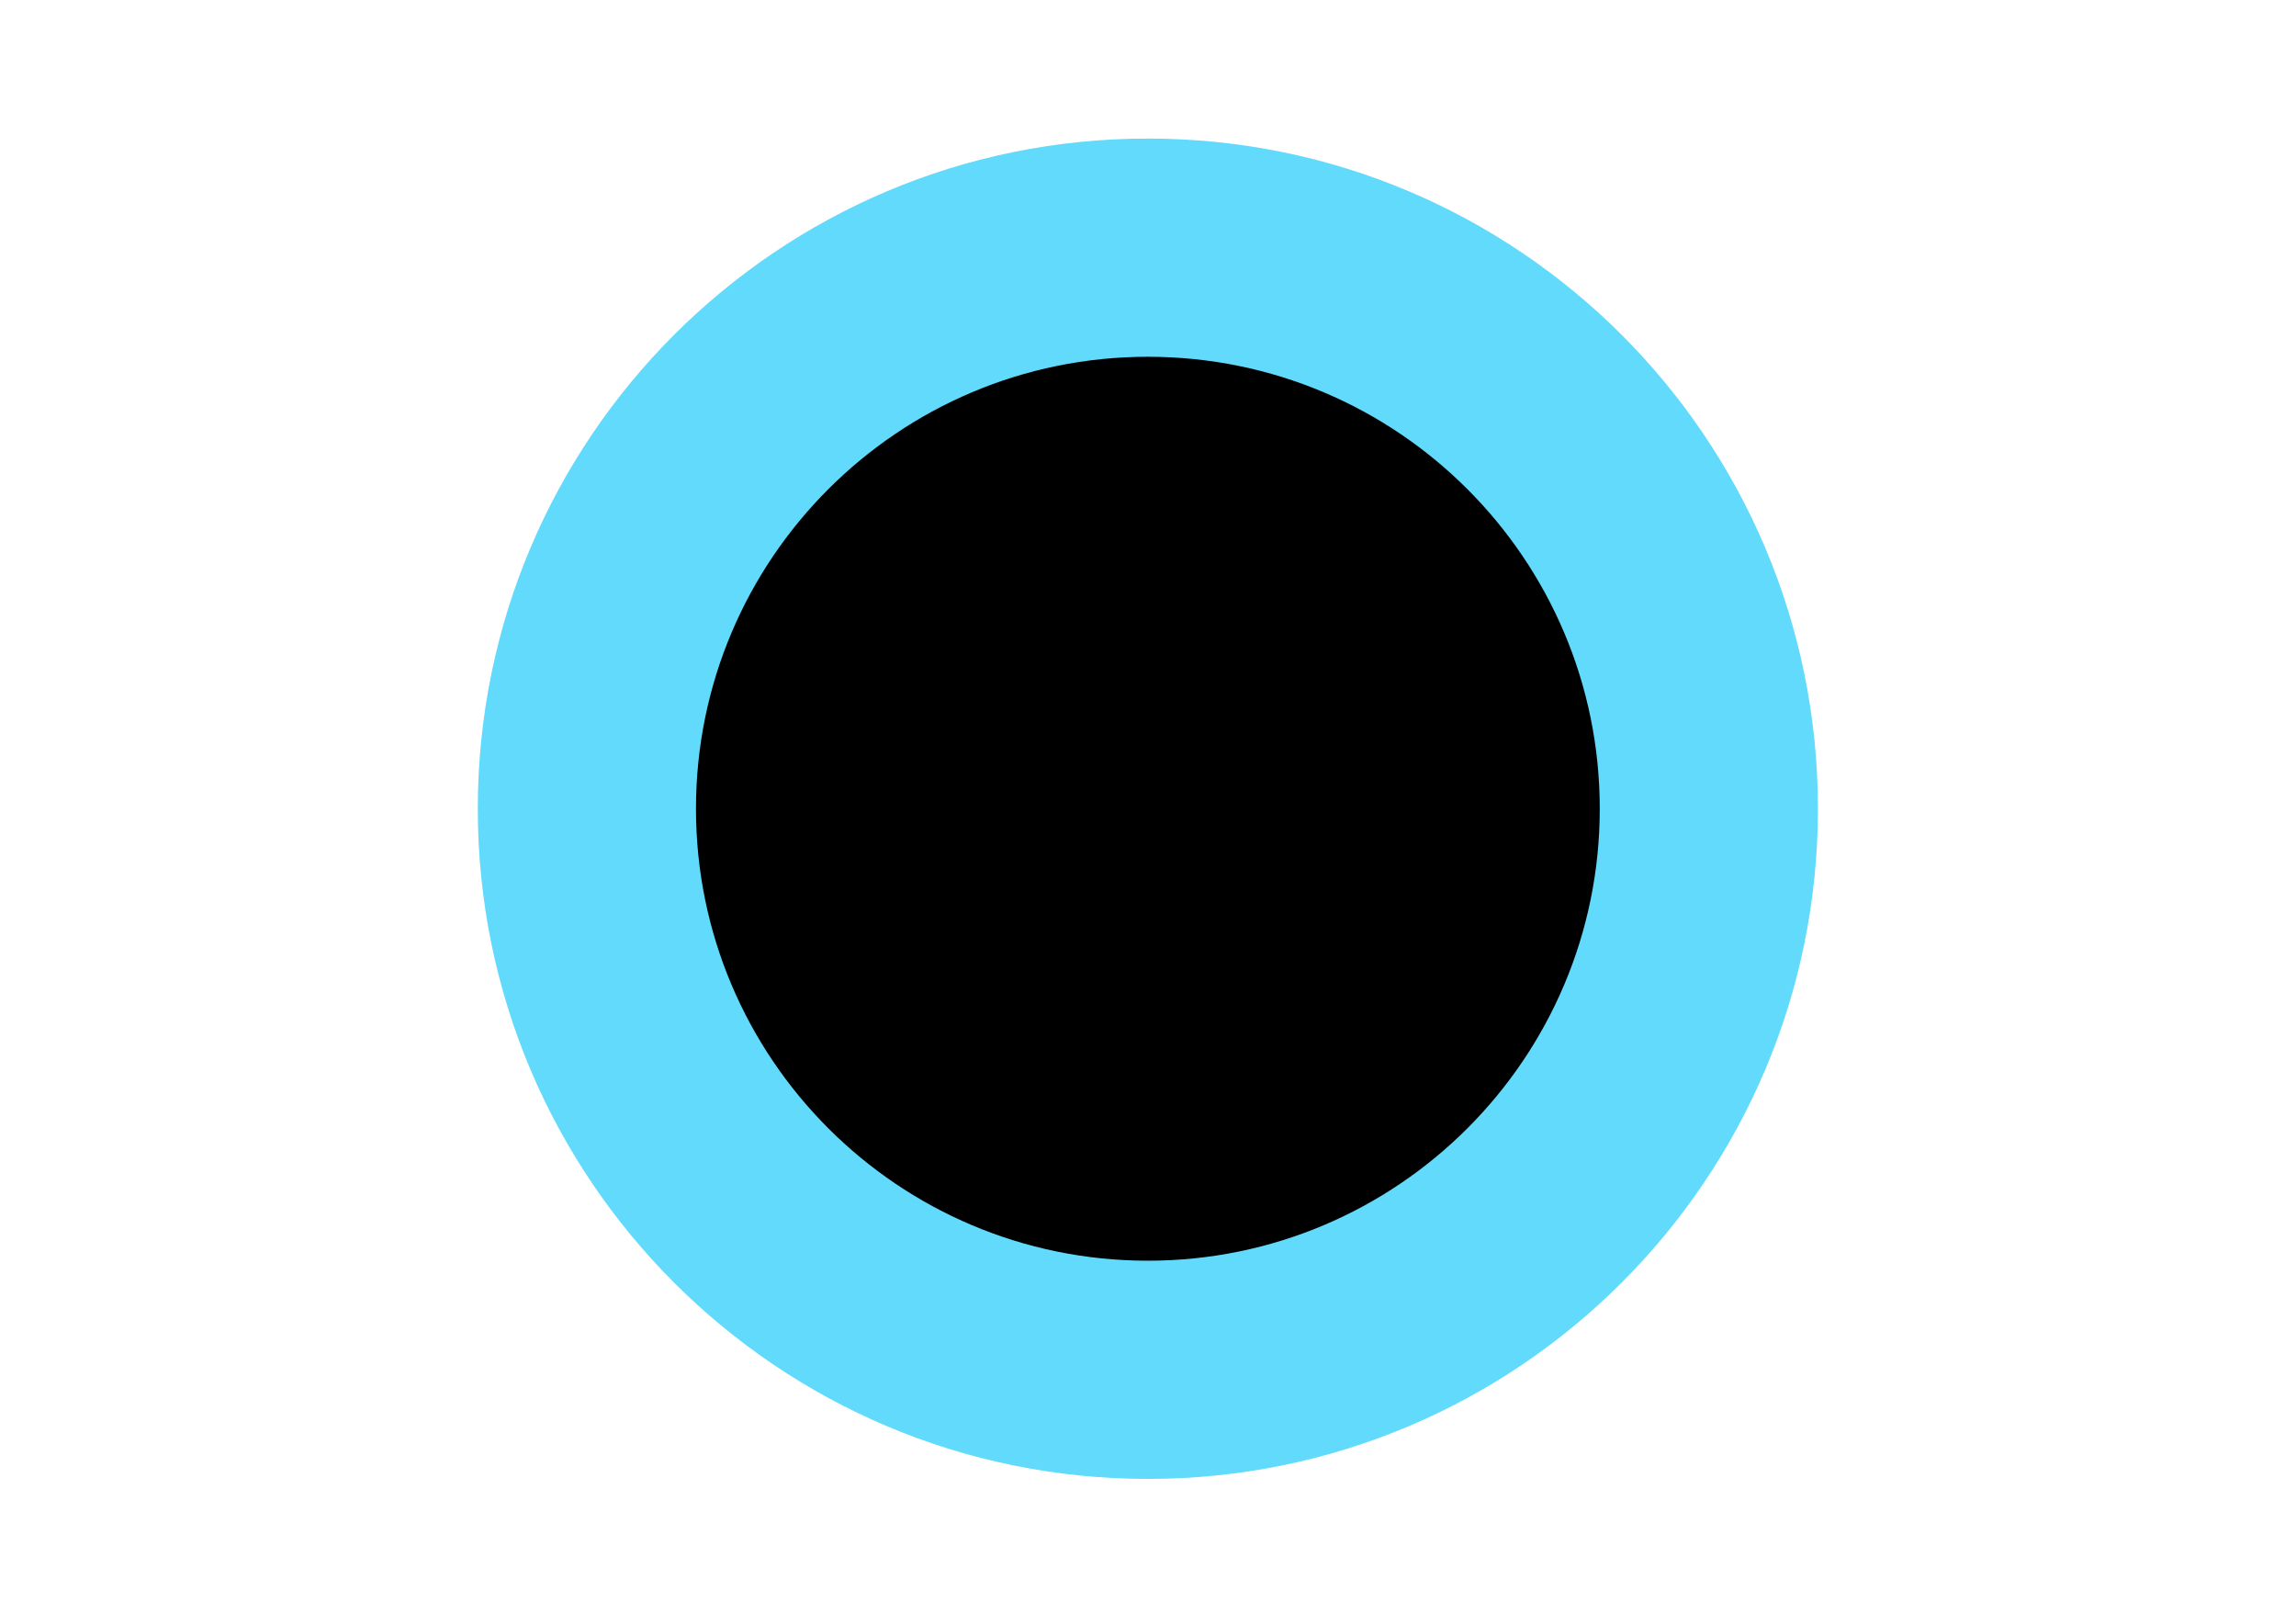
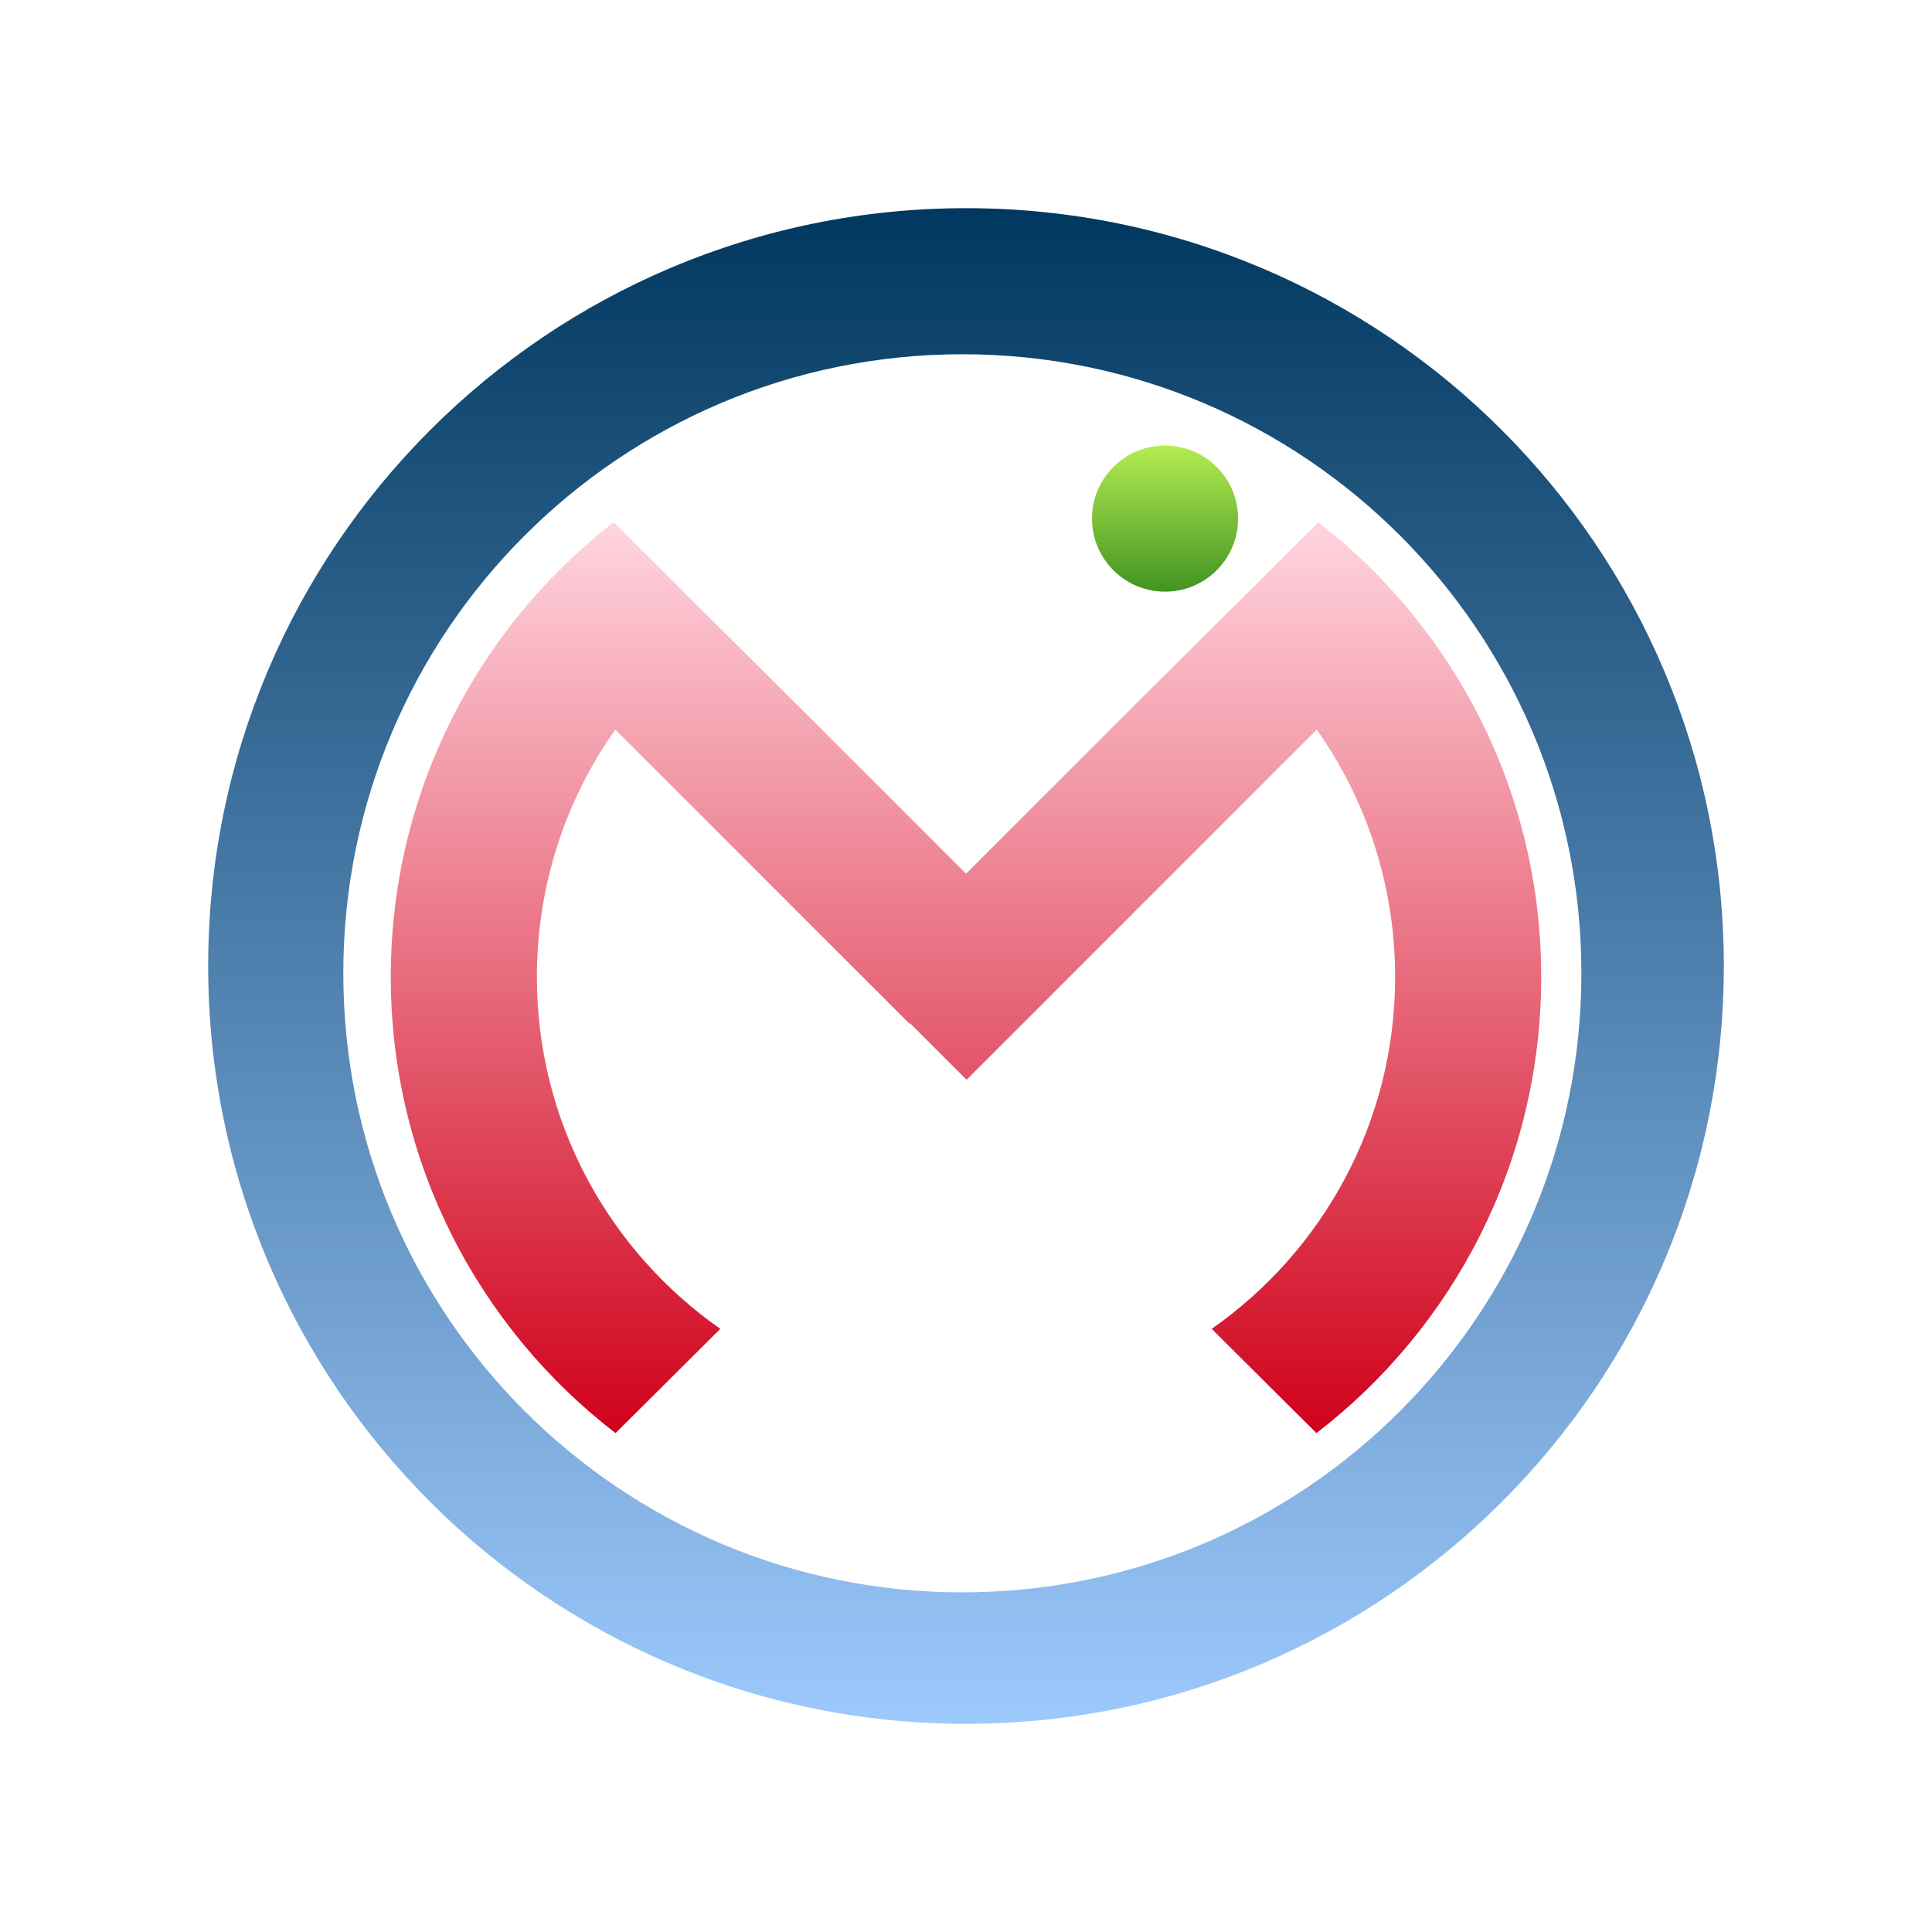
- <svg xmlns="http://www.w3.org/2000/svg" viewBox="0 0 841.9 595.3">
-   <g fill="#61DAFB">
-     <circle cx="420.9" cy="296.5" r="245.7" />
-   </g>
-   <g fill="black">
-     <circle cx="420.9" cy="296.5" r="165.7" />
+ <svg xmlns="http://www.w3.org/2000/svg" width="529px" height="529px" viewBox="0 0 529 529" version="1.1">
+   <defs>
+     <linearGradient x1="50%" y1="0%" x2="50%" y2="100%" id="linearGradient-1">
+       <stop stop-color="#FFD4DE" offset="0%" />
+       <stop stop-color="#D0021B" offset="100%" />
+     </linearGradient>
+     <linearGradient x1="50%" y1="0%" x2="50%" y2="100%" id="linearGradient-2">
+       <stop stop-color="#00375E" offset="0%" />
+       <stop stop-color="#9ECAFD" offset="100%" />
+     </linearGradient>
+     <linearGradient x1="50%" y1="0%" x2="50%" y2="100%" id="linearGradient-3">
+       <stop stop-color="#B4EC51" offset="0%" />
+       <stop stop-color="#429321" offset="100%" />
+     </linearGradient>
+   </defs>
+   <g id="OMI" stroke="none" stroke-width="1" fill="none" fill-rule="evenodd">
+     <path d="M360.461,392.401 L331.766,363.853 C362.137,342.611 382,307.375 382,267.5 C382,242.281 374.055,218.917 360.531,199.776 L264.654,295.654 L249.206,280.206 L249.064,280.348 L168.478,199.763 C154.949,218.906 147,242.275 147,267.5 C147,307.375 166.863,342.611 197.234,363.853 L168.539,392.401 C131.116,363.606 107,318.369 107,267.5 C107,216.87 130.89,171.82 168.012,143.007 L222.433,197.149 L264.511,239.227 L311.034,192.705 L360.988,143.007 C398.11,171.82 422,216.87 422,267.5 C422,318.369 397.884,363.606 360.461,392.401 Z" id="M" fill="url(#linearGradient-1)" fill-rule="nonzero" />
+     <path d="M264.5,472 C149.901,472 57,379.099 57,264.5 C57,149.901 149.901,57 264.5,57 C379.099,57 472,149.901 472,264.5 C472,379.099 379.099,472 264.5,472 Z M263.5,436 C357.112,436 433,360.112 433,266.5 C433,172.888 357.112,97 263.5,97 C169.888,97 94,172.888 94,266.5 C94,360.112 169.888,436 263.5,436 Z" id="O" fill="url(#linearGradient-2)" fill-rule="nonzero" />
+     <circle id="I-Dot" fill="url(#linearGradient-3)" fill-rule="nonzero" cx="319" cy="142" r="20" />
  </g>
</svg>
